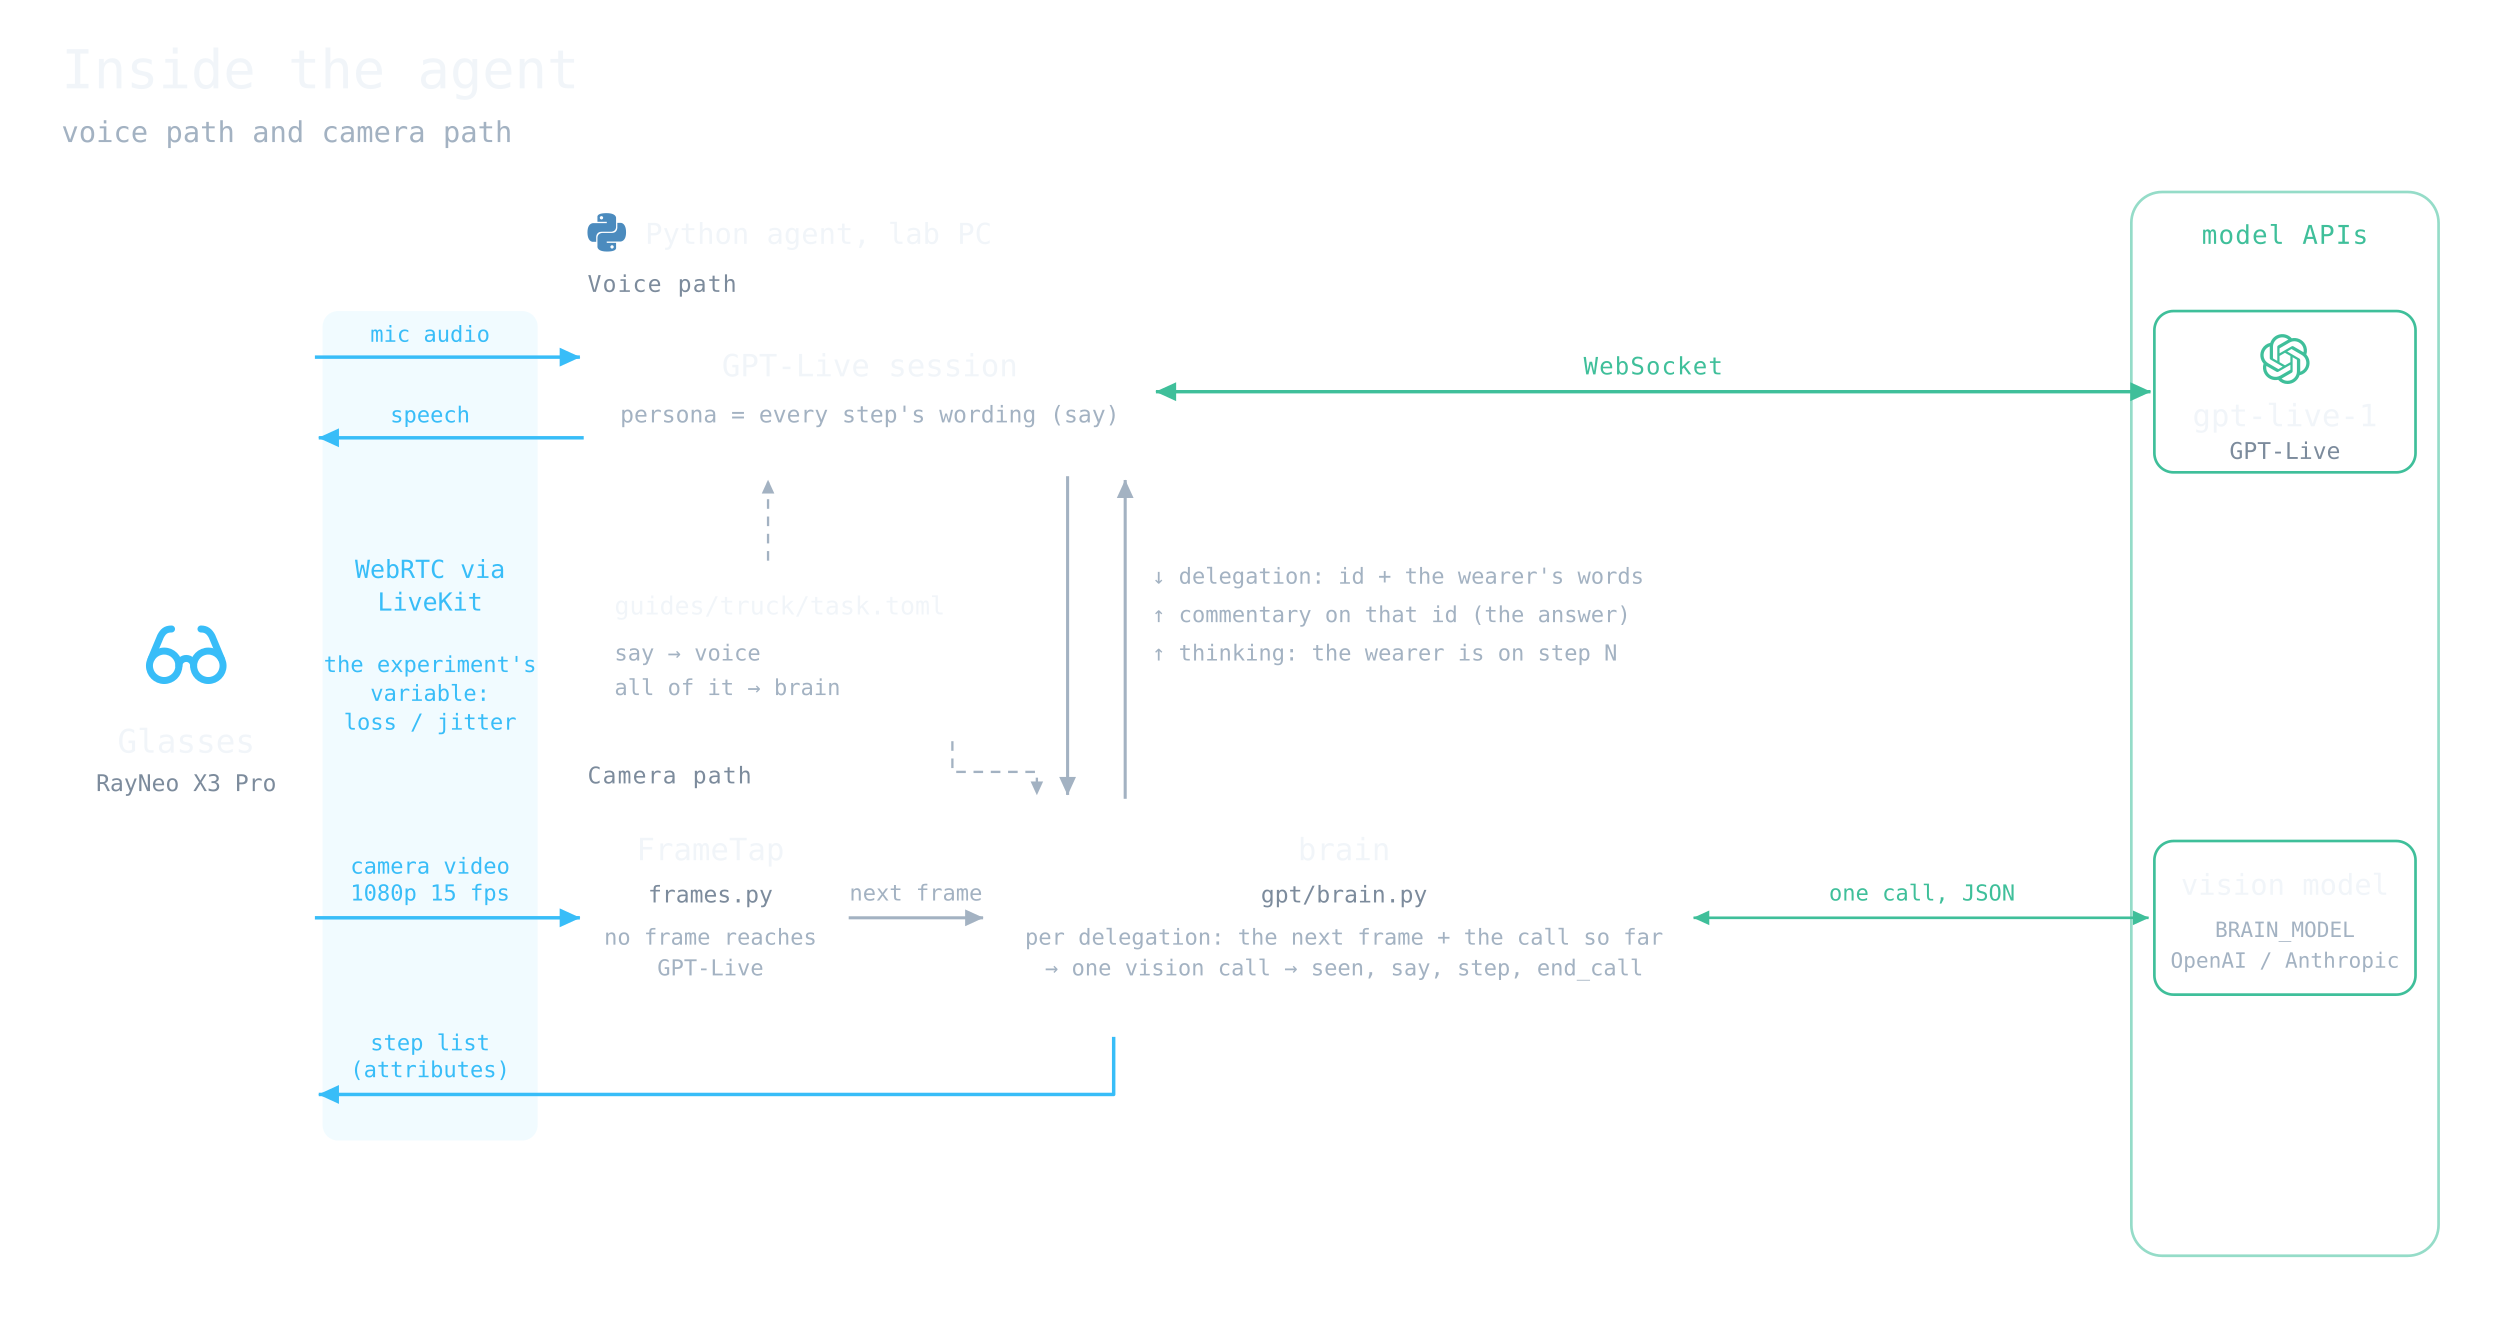
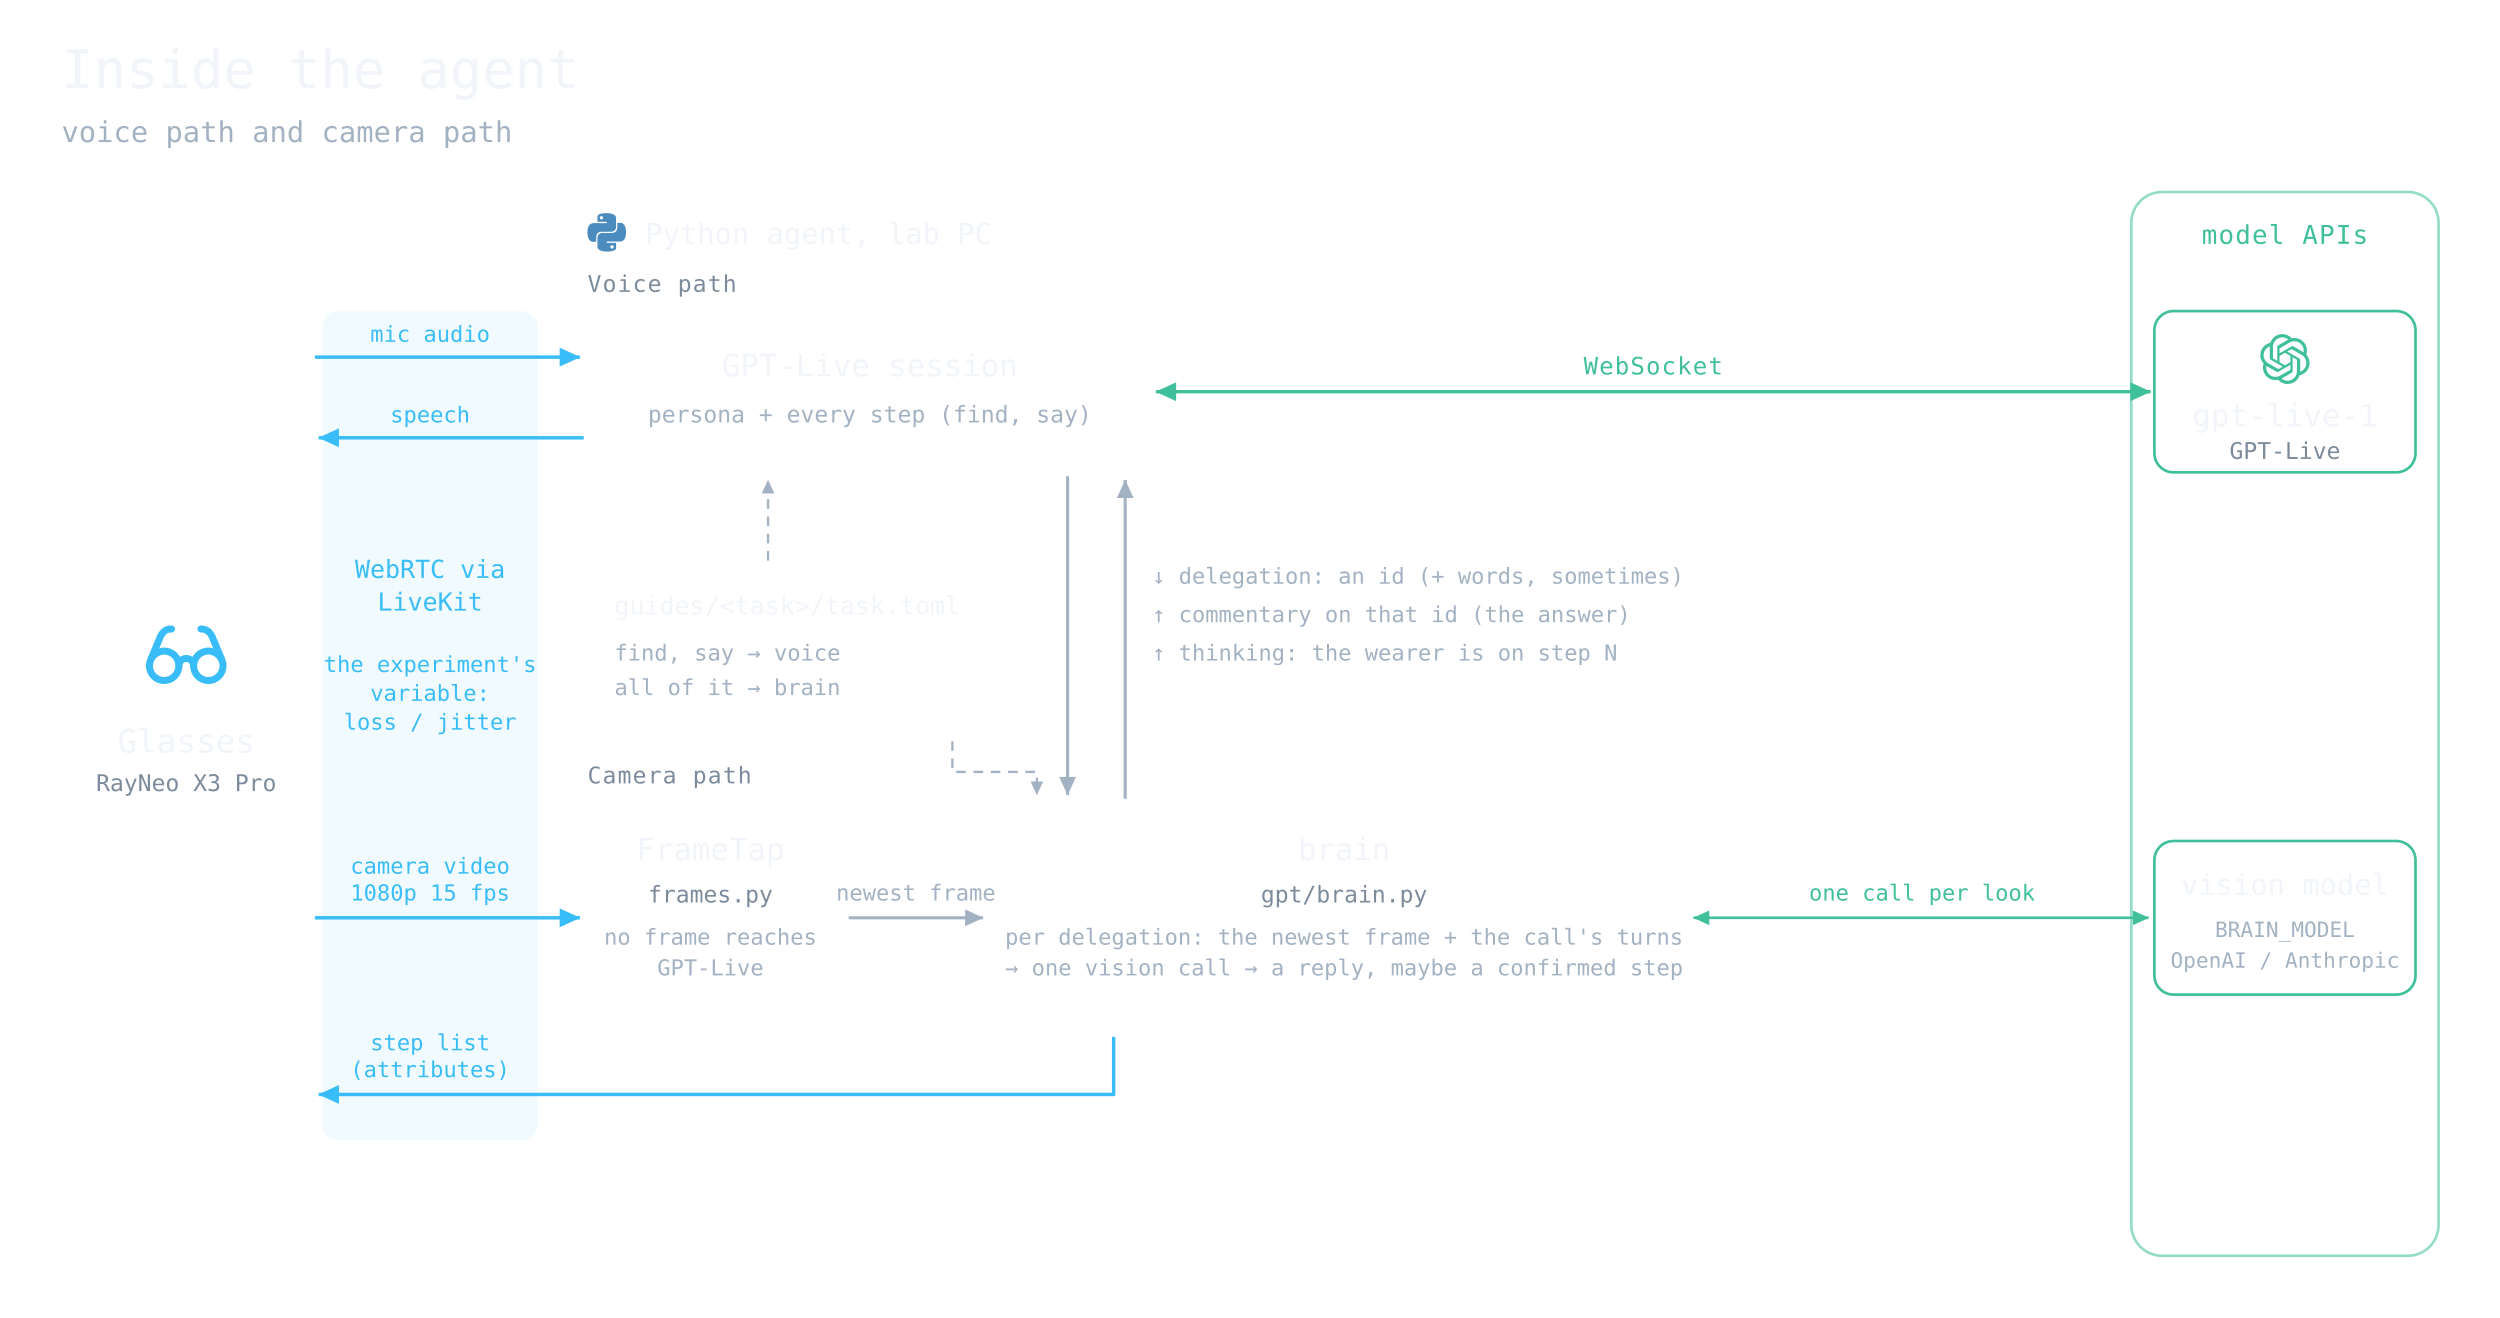
<svg xmlns="http://www.w3.org/2000/svg" width="1302" height="686" viewBox="0 0 1302 686" font-family="JetBrains Mono, Cascadia Mono, Consolas, monospace">
  <defs>
    <marker id="head" viewBox="0 0 10 10" refX="9" refY="5" markerWidth="6.5" markerHeight="6.5" orient="auto-start-reverse">
      <path d="M0 0.8 L9.2 5 L0 9.2 Z" fill="#38bdf8" />
    </marker>
    <marker id="headm" viewBox="0 0 10 10" refX="9" refY="5" markerWidth="6.5" markerHeight="6.5" orient="auto-start-reverse">
      <path d="M0 0.8 L9.2 5 L0 9.2 Z" fill="#a3b2c2" />
    </marker>
    <marker id="headv" viewBox="0 0 10 10" refX="9" refY="5" markerWidth="6.5" markerHeight="6.5" orient="auto-start-reverse">
      <path d="M0 0.8 L9.2 5 L0 9.2 Z" fill="#3fbf9a" />
    </marker>
  </defs>
  <text x="32" y="46" font-size="28" fill="#f1f5f9" text-anchor="start">Inside the agent</text>
  <text x="32" y="74" font-size="15" fill="#a3b2c2" text-anchor="start">voice path and camera path</text>
  <rect x="32" y="162" width="130" height="432" rx="10" fill="#ffffff0a" stroke="#ffffff29" stroke-width="1.4" />
  <g transform="translate(74.0,318) scale(1.91667)" fill="none" stroke="#38bdf8" stroke-width="1.9" stroke-linecap="round" stroke-linejoin="round">
    <circle cx="6" cy="15" r="4" />
    <circle cx="18" cy="15" r="4" />
    <path d="M14 15a2 2 0 0 0-2-2 2 2 0 0 0-2 2" />
    <path d="M2.5 13 5 7c.7-1.3 1.4-2 3-2" />
    <path d="M21.5 13 19 7c-.7-1.3-1.5-2-3-2" />
  </g>
  <text x="97.0" y="392" font-size="17" fill="#f1f5f9" text-anchor="middle">Glasses</text>
  <text x="97.0" y="412" font-size="12" fill="#7c8b9c" text-anchor="middle">RayNeo X3 Pro</text>
  <rect x="168" y="162" width="112" height="432" rx="8" fill="#38bdf8" fill-opacity="0.07" />
  <text x="224.0" y="301" font-size="13" fill="#38bdf8" text-anchor="middle">WebRTC via</text>
  <text x="224.0" y="318" font-size="13" fill="#38bdf8" text-anchor="middle">LiveKit</text>
  <text x="224.0" y="350" font-size="11.5" fill="#38bdf8" text-anchor="middle">the experiment's</text>
  <text x="224.0" y="365" font-size="11.5" fill="#38bdf8" text-anchor="middle">variable:</text>
  <text x="224.0" y="380" font-size="11.5" fill="#38bdf8" text-anchor="middle">loss / jitter</text>
  <rect x="286" y="100" width="714" height="554" rx="16" fill="none" stroke="#ffffff29" stroke-width="1.4" />
  <g transform="translate(306.0,111) scale(0.833333)" fill="#4B8BBE">
    <path d="M14.25.18l.9.2.73.26.59.3.45.32.34.34.25.34.16.33.1.3.04.26.02.2-.01.13V8.5l-.05.63-.13.55-.21.46-.26.38-.3.31-.33.25-.35.19-.35.14-.33.1-.3.07-.26.04-.21.02H8.77l-.69.05-.59.14-.5.22-.41.27-.33.32-.27.35-.2.36-.15.37-.1.35-.07.32-.04.27-.02.21v3.06H3.17l-.21-.03-.28-.07-.32-.12-.35-.18-.36-.26-.36-.36-.35-.46-.32-.59-.28-.73-.21-.88-.14-1.05-.05-1.23.06-1.22.16-1.04.24-.87.32-.71.36-.57.4-.44.42-.33.42-.24.4-.16.36-.1.32-.05.24-.01h.16l.06.01h8.16v-.83H6.18l-.01-2.75-.02-.37.05-.34.11-.31.17-.28.25-.26.31-.23.38-.2.44-.18.51-.15.58-.12.64-.1.71-.06.77-.04.84-.02 1.27.05zm-6.3 1.98l-.23.33-.08.41.08.41.23.34.33.22.41.09.41-.09.33-.22.23-.34.08-.41-.08-.41-.23-.33-.33-.22-.41-.09-.41.09zm13.09 3.95l.28.06.32.12.35.18.36.27.36.35.35.47.32.59.28.73.21.88.14 1.04.05 1.23-.06 1.23-.16 1.04-.24.86-.32.71-.36.57-.4.45-.42.33-.42.24-.4.16-.36.09-.32.05-.24.02-.16-.01h-8.22v.82h5.84l.01 2.76.02.36-.05.34-.11.31-.17.29-.25.25-.31.24-.38.2-.44.17-.51.15-.58.13-.64.09-.71.07-.77.04-.84.01-1.27-.04-1.07-.14-.9-.2-.73-.25-.59-.3-.45-.33-.34-.34-.25-.34-.16-.33-.1-.3-.04-.25-.02-.2.01-.13v-5.34l.05-.64.13-.54.21-.46.26-.38.3-.32.33-.24.35-.2.35-.14.33-.1.3-.06.26-.04.21-.02.13-.01h5.84l.69-.05.59-.14.5-.21.41-.28.33-.32.27-.35.2-.36.15-.36.1-.35.07-.32.04-.28.02-.21V6.07h2.09l.14.01zm-6.47 14.25l-.23.33-.08.41.08.41.23.33.33.23.41.08.41-.08.33-.23.23-.33.08-.41-.08-.41-.23-.33-.33-.23-.41-.08-.41.08z" />
  </g>
  <text x="336" y="127" font-size="15" fill="#f1f5f9" text-anchor="start">Python agent, lab PC</text>
  <text x="306" y="152" font-size="12" fill="#7c8b9c" text-anchor="start" letter-spacing="0.6">Voice path</text>
  <text x="306" y="408" font-size="12" fill="#7c8b9c" text-anchor="start" letter-spacing="0.6">Camera path</text>
  <rect x="306" y="162" width="294" height="84" rx="10" fill="#ffffff0a" stroke="#ffffff29" stroke-width="1.4" />
  <text x="453.0" y="196" font-size="16" fill="#f1f5f9" text-anchor="middle">GPT-Live session</text>
-   <text x="453.0" y="220" font-size="12" fill="#a3b2c2" text-anchor="middle">persona = every step's wording (say)</text>
+   <text x="453.0" y="220" font-size="12" fill="#a3b2c2" text-anchor="middle">persona + every step (find, say)</text>
  <rect x="306" y="418" width="128" height="120" rx="10" fill="#ffffff0a" stroke="#ffffff29" stroke-width="1.4" />
  <text x="370.0" y="448" font-size="16" fill="#f1f5f9" text-anchor="middle">FrameTap</text>
  <text x="370.0" y="470" font-size="12" fill="#7c8b9c" text-anchor="middle">frames.py</text>
  <text x="370.0" y="492" font-size="11.5" fill="#a3b2c2" text-anchor="middle">no frame reaches</text>
  <text x="370.0" y="508" font-size="11.5" fill="#a3b2c2" text-anchor="middle">GPT-Live</text>
  <rect x="520" y="418" width="360" height="120" rx="10" fill="#ffffff0a" stroke="#ffffff29" stroke-width="1.4" />
  <text x="700.0" y="448" font-size="16" fill="#f1f5f9" text-anchor="middle">brain</text>
  <text x="700.0" y="470" font-size="12" fill="#7c8b9c" text-anchor="middle">gpt/brain.py</text>
-   <text x="700.0" y="492" font-size="11.5" fill="#a3b2c2" text-anchor="middle">per delegation: the next frame + the call so far</text>
-   <text x="700.0" y="508" font-size="11.5" fill="#a3b2c2" text-anchor="middle">→ one vision call → seen, say, step, end_call</text>
+   <text x="700.0" y="492" font-size="11.5" fill="#a3b2c2" text-anchor="middle">per delegation: the newest frame + the call's turns</text>
+   <text x="700.0" y="508" font-size="11.5" fill="#a3b2c2" text-anchor="middle">→ one vision call → a reply, maybe a confirmed step</text>
  <path d="M442 478.0 L512 478.0" fill="none" stroke="#a3b2c2" stroke-width="1.6" stroke-linejoin="round" marker-end="url(#headm)" />
-   <text x="477.0" y="469.0" font-size="11.5" fill="#a3b2c2" text-anchor="middle">next frame</text>
+   <text x="477.0" y="469.0" font-size="11.5" fill="#a3b2c2" text-anchor="middle">newest frame</text>
  <path d="M316 294 H512 L526 308 V374 Q526 384 516 384 H316 Q306 384 306 374 V304 Q306 294 316 294 Z" fill="#ffffff0a" stroke="#ffffff29" stroke-width="1.4" />
  <path d="M512 294 V308 H526" fill="none" stroke="#ffffff29" stroke-width="1.4" />
-   <text x="320" y="320" font-size="13" fill="#f1f5f9" text-anchor="start">guides/truck/task.toml</text>
-   <text x="320" y="344" font-size="11.5" fill="#a3b2c2" text-anchor="start">say → voice</text>
+   <text x="320" y="320" font-size="13" fill="#f1f5f9" text-anchor="start">guides/&lt;task&gt;/task.toml</text>
+   <text x="320" y="344" font-size="11.5" fill="#a3b2c2" text-anchor="start">find, say → voice</text>
  <text x="320" y="362" font-size="11.5" fill="#a3b2c2" text-anchor="start">all of it → brain</text>
  <path d="M400 292 L400 250" fill="none" stroke="#a3b2c2" stroke-width="1.2" stroke-linejoin="round" stroke-dasharray="5 4" marker-end="url(#headm)" />
  <path d="M496 386 L496 402 L540 402 L540 414" fill="none" stroke="#a3b2c2" stroke-width="1.2" stroke-linejoin="round" stroke-dasharray="5 4" marker-end="url(#headm)" />
  <path d="M556 248 L556 414" fill="none" stroke="#a3b2c2" stroke-width="1.6" stroke-linejoin="round" marker-end="url(#headm)" />
  <path d="M586 416 L586 250" fill="none" stroke="#a3b2c2" stroke-width="1.6" stroke-linejoin="round" marker-end="url(#headm)" />
-   <text x="600" y="304" font-size="11.5" fill="#a3b2c2" text-anchor="start">↓ delegation: id + the wearer's words</text>
+   <text x="600" y="304" font-size="11.5" fill="#a3b2c2" text-anchor="start">↓ delegation: an id (+ words, sometimes)</text>
  <text x="600" y="324" font-size="11.5" fill="#a3b2c2" text-anchor="start">↑ commentary on that id (the answer)</text>
  <text x="600" y="344" font-size="11.5" fill="#a3b2c2" text-anchor="start">↑ thinking: the wearer is on step N</text>
  <path d="M164 186 L302 186" fill="none" stroke="#38bdf8" stroke-width="1.8" stroke-linejoin="round" marker-end="url(#head)" />
  <text x="224.0" y="178" font-size="11.5" fill="#38bdf8" text-anchor="middle">mic audio</text>
  <path d="M304 228 L166 228" fill="none" stroke="#38bdf8" stroke-width="1.8" stroke-linejoin="round" marker-end="url(#head)" />
  <text x="224.0" y="220" font-size="11.5" fill="#38bdf8" text-anchor="middle">speech</text>
  <path d="M164 478.0 L302 478.0" fill="none" stroke="#38bdf8" stroke-width="1.8" stroke-linejoin="round" marker-end="url(#head)" />
  <text x="224.0" y="455.0" font-size="11.5" fill="#38bdf8" text-anchor="middle">camera video</text>
  <text x="224.0" y="469.0" font-size="11.5" fill="#38bdf8" text-anchor="middle">1080p 15 fps</text>
  <path d="M580 540 L580 570 L166 570" fill="none" stroke="#38bdf8" stroke-width="1.8" stroke-linejoin="round" marker-end="url(#head)" />
  <text x="224.0" y="547" font-size="11.5" fill="#38bdf8" text-anchor="middle">step list</text>
  <text x="224.0" y="561" font-size="11.5" fill="#38bdf8" text-anchor="middle">(attributes)</text>
  <rect x="1110" y="100" width="160" height="554" rx="16" fill="none" stroke="#3fbf9a" stroke-opacity="0.55" stroke-width="1.4" />
  <text x="1190.0" y="127" font-size="13.5" fill="#3fbf9a" text-anchor="middle" letter-spacing="0.6">model APIs</text>
  <rect x="1122" y="162" width="136" height="84" rx="10" fill="#ffffff0a" stroke="#3fbf9a" stroke-width="1.4" />
  <g transform="translate(1177.0,174) scale(1.08333)" fill="#3fbf9a">
    <path d="M22.282 9.821a5.985 5.985 0 0 0-.516-4.911 6.046 6.046 0 0 0-6.51-2.9A6.065 6.065 0 0 0 4.981 4.182a5.985 5.985 0 0 0-3.998 2.9 6.046 6.046 0 0 0 .743 7.097 5.98 5.98 0 0 0 .511 4.911 6.051 6.051 0 0 0 6.515 2.9A5.985 5.985 0 0 0 13.26 24a6.056 6.056 0 0 0 5.772-4.206 5.989 5.989 0 0 0 3.998-2.9 6.056 6.056 0 0 0-.748-7.073zm-9.022 12.608a4.476 4.476 0 0 1-2.876-1.041l.142-.08 4.778-2.758a.795.795 0 0 0 .393-.681v-6.737l2.02 1.169a.071.071 0 0 1 .038.052v5.583a4.504 4.504 0 0 1-4.495 4.494zm-9.661-4.125a4.471 4.471 0 0 1-.535-3.014l.142.085 4.783 2.758a.771.771 0 0 0 .781 0l5.843-3.369v2.332a.08.08 0 0 1-.033.061L9.74 19.95a4.499 4.499 0 0 1-6.141-1.646zM2.341 7.896a4.485 4.485 0 0 1 2.365-1.973V11.6a.766.766 0 0 0 .388.676l5.814 3.354-2.02 1.169a.076.076 0 0 1-.071 0l-4.83-2.787A4.504 4.504 0 0 1 2.341 7.872zm16.596 3.856L13.104 8.364 15.119 7.2a.076.076 0 0 1 .071 0l4.83 2.791a4.494 4.494 0 0 1-.676 8.104v-5.677a.79.79 0 0 0-.407-.667zm2.011-3.023l-.142-.085-4.774-2.782a.776.776 0 0 0-.785 0L9.409 9.23V6.897a.066.066 0 0 1 .028-.061l4.83-2.787a4.499 4.499 0 0 1 6.68 4.66zM8.306 12.863l-2.02-1.164a.08.08 0 0 1-.038-.057V6.074a4.499 4.499 0 0 1 7.376-3.454l-.142.081L8.704 5.459a.795.795 0 0 0-.393.681zm1.098-2.365l2.602-1.5 2.607 1.5v2.999l-2.597 1.5-2.607-1.5Z" />
  </g>
  <text x="1190.0" y="222" font-size="16" fill="#f1f5f9" text-anchor="middle">gpt-live-1</text>
  <text x="1190.0" y="239" font-size="12" fill="#7c8b9c" text-anchor="middle">GPT-Live</text>
  <rect x="1122" y="438.0" width="136" height="80" rx="10" fill="#ffffff0a" stroke="#3fbf9a" stroke-width="1.4" />
  <text x="1190.0" y="466.0" font-size="15" fill="#f1f5f9" text-anchor="middle">vision model</text>
  <text x="1190.0" y="488.0" font-size="11" fill="#a3b2c2" text-anchor="middle">BRAIN_MODEL</text>
  <text x="1190.0" y="504.0" font-size="11" fill="#a3b2c2" text-anchor="middle">OpenAI / Anthropic</text>
  <path d="M602 204.0 L1120 204.0" fill="none" stroke="#3fbf9a" stroke-width="1.8" stroke-linejoin="round" marker-start="url(#headv)" marker-end="url(#headv)" />
  <text x="861.0" y="195.0" font-size="12.5" fill="#3fbf9a" text-anchor="middle" letter-spacing="0.6">WebSocket</text>
  <path d="M882 478.0 L1119 478.0" fill="none" stroke="#3fbf9a" stroke-width="1.4" stroke-linejoin="round" marker-start="url(#headv)" marker-end="url(#headv)" />
-   <text x="1001.0" y="469.0" font-size="11.5" fill="#3fbf9a" text-anchor="middle">one call, JSON</text>
+   <text x="1001.0" y="469.0" font-size="11.5" fill="#3fbf9a" text-anchor="middle">one call per look</text>
</svg>
